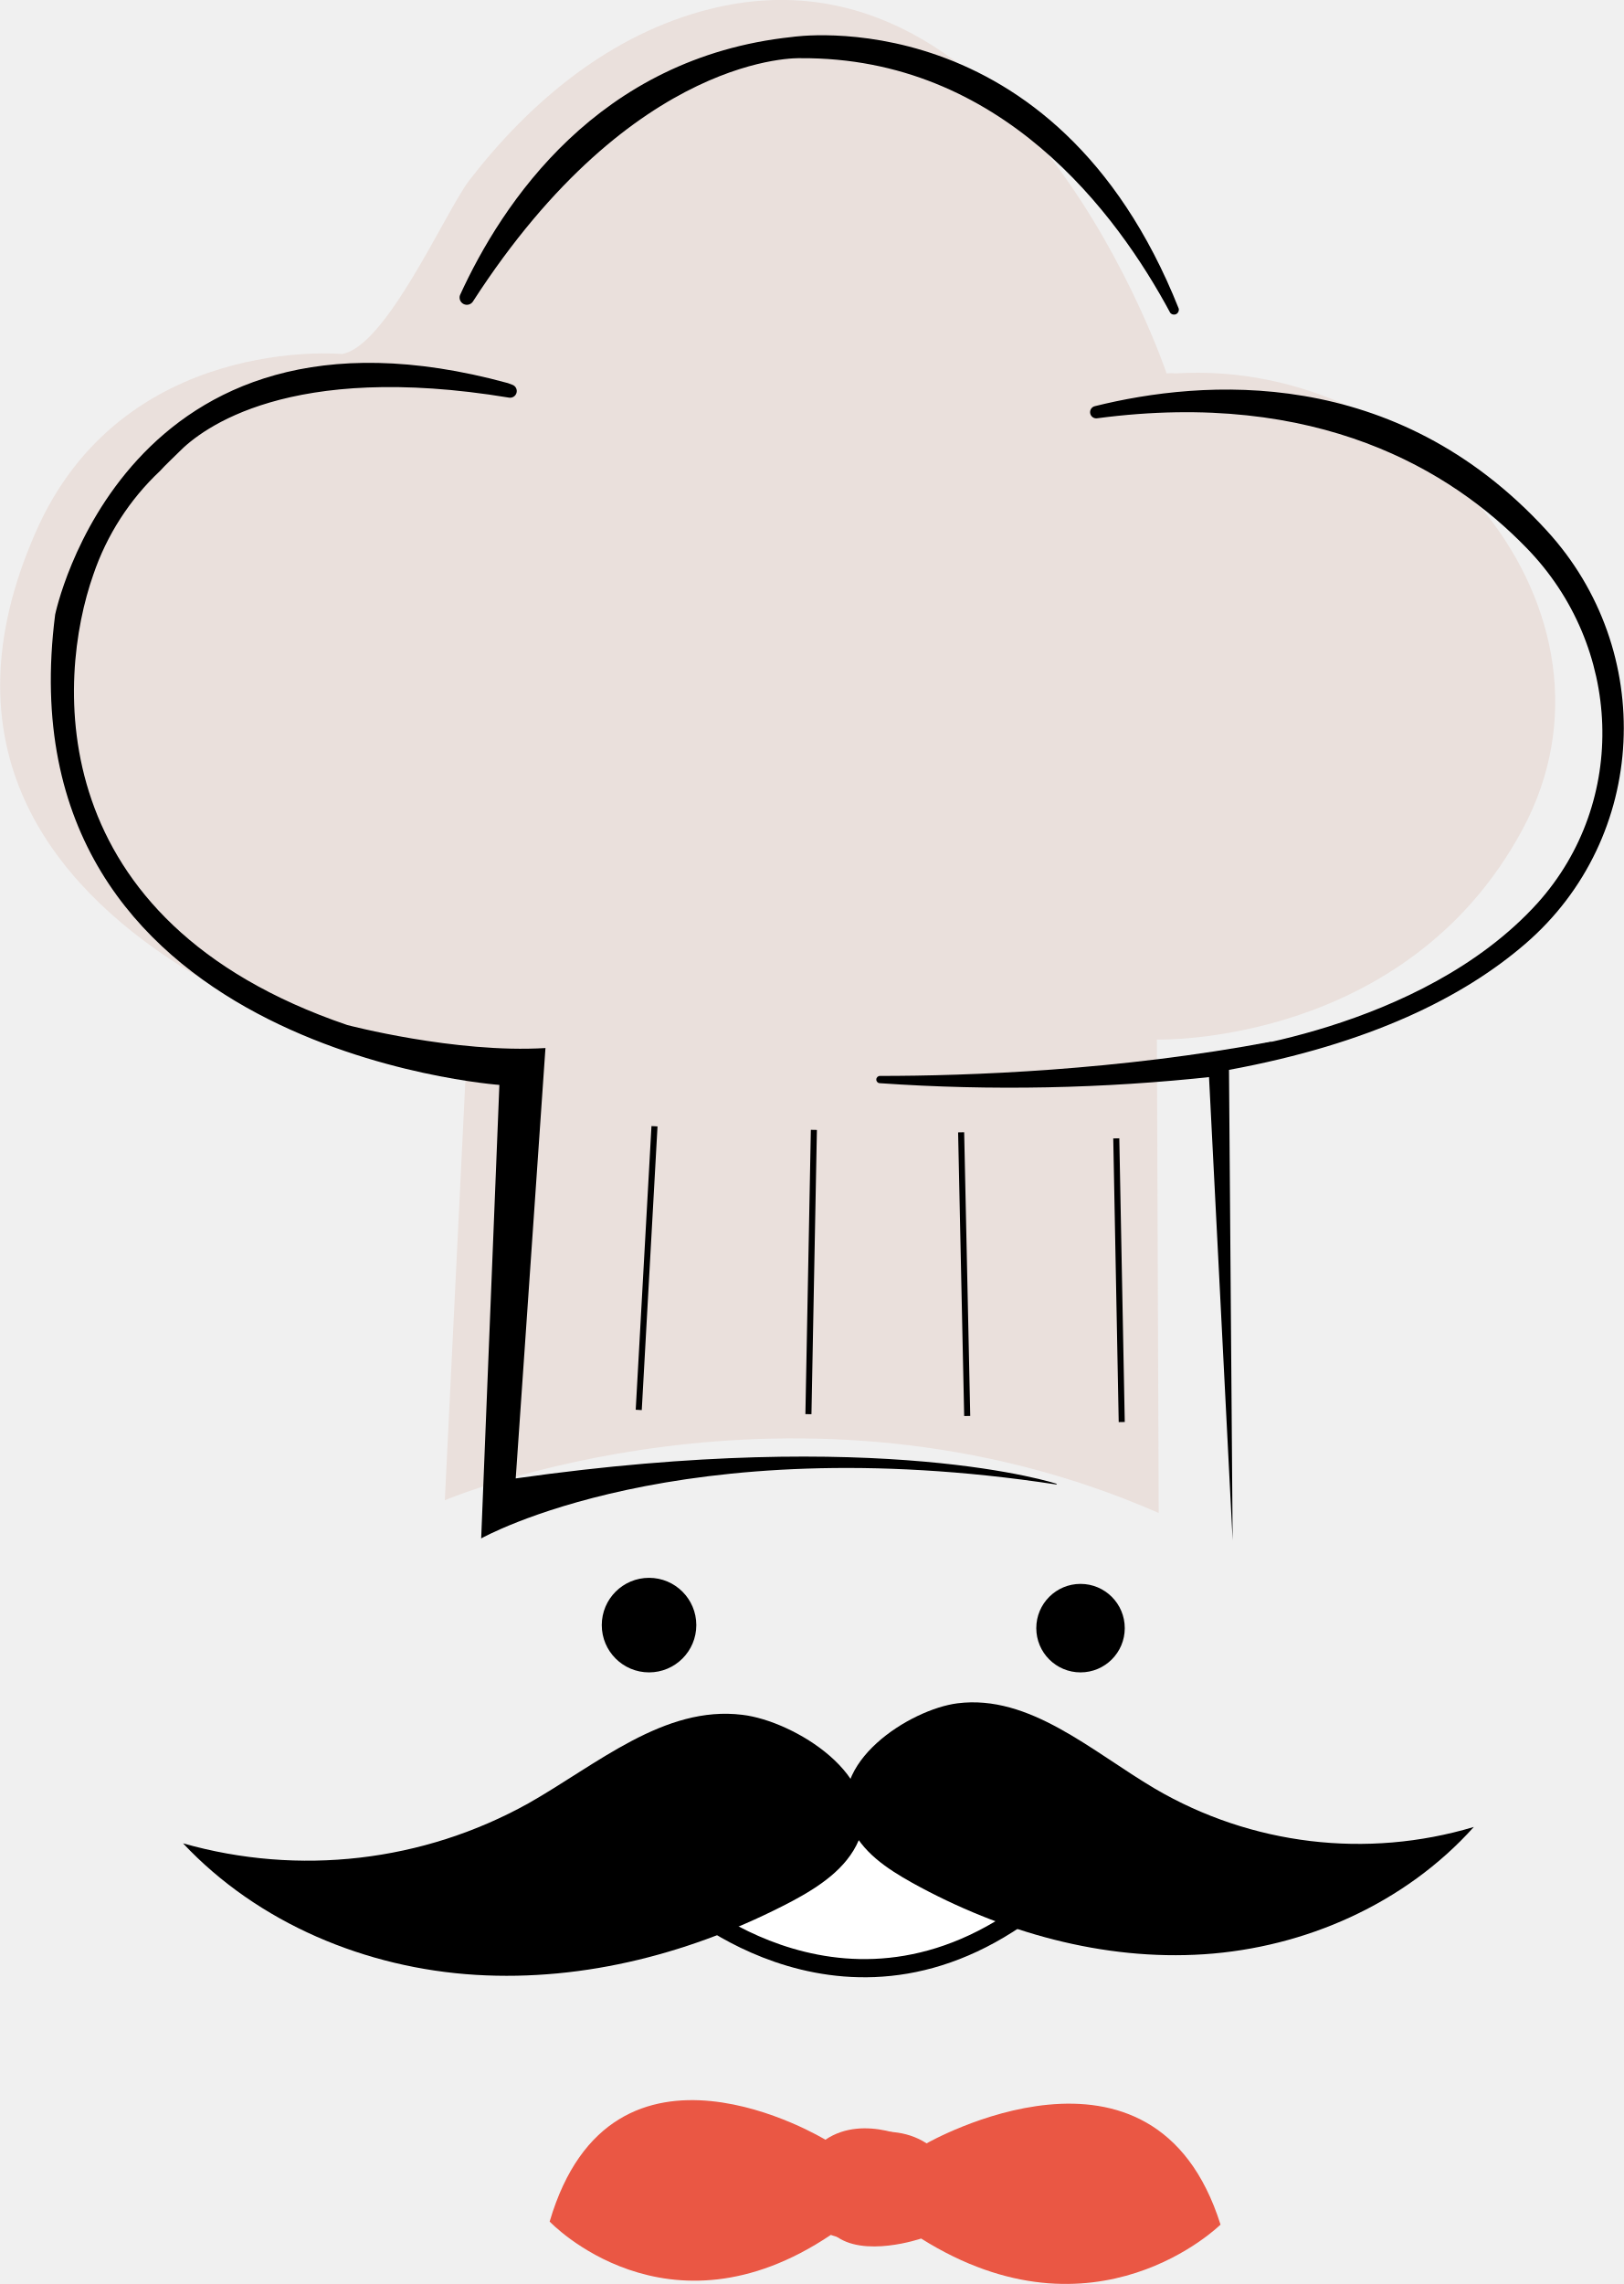
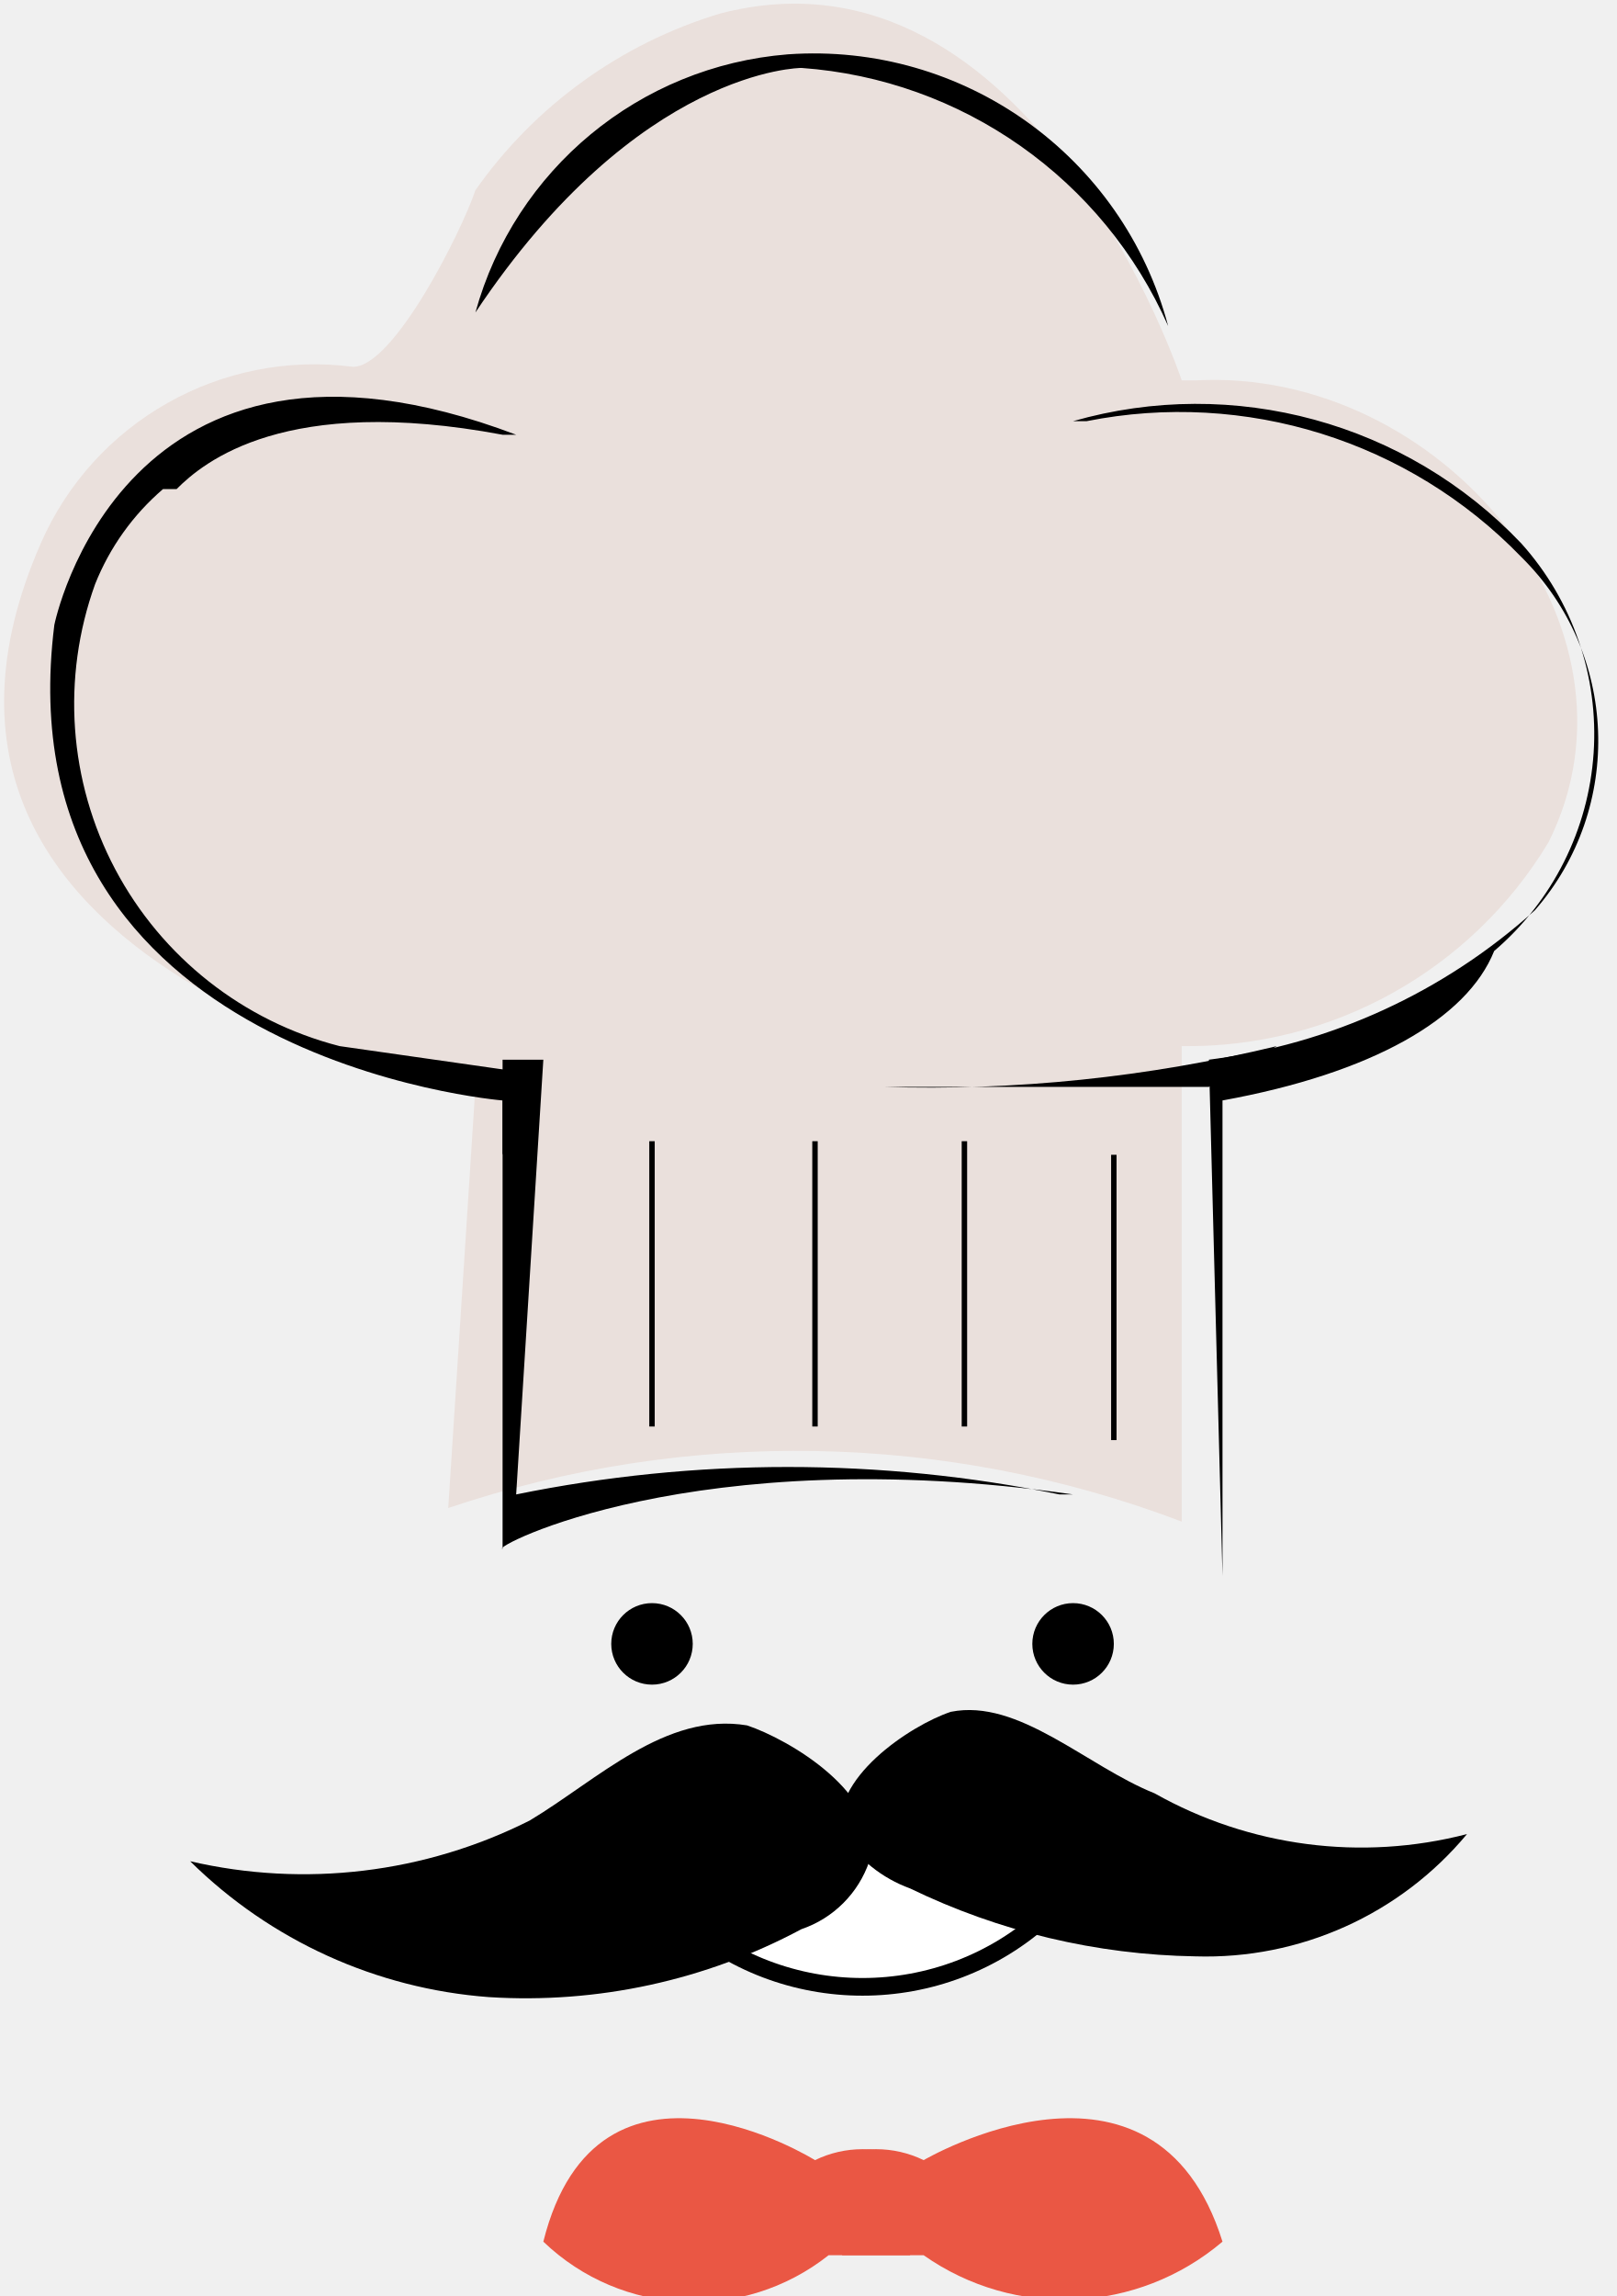
- <svg xmlns="http://www.w3.org/2000/svg" width="267.9" height="376.8" viewBox="0 0 267.9 376.8">
-   <path fill="#fff" stroke="#000" stroke-miterlimit="10" stroke-width="3" d="M112.2 313.1s28.4 26.1 60.1 0l1.7-5.9-27.8-6.9z" />
-   <path d="M122.5 282.9c-12.9-1.6-24 8.2-35.3 14.6a75 75 0 0 1-57 6.6c12.4 13.2 30.2 20.6 48.3 21.7s36.1-3.7 52.1-12.1c4.5-2.4 9.1-5.4 11.1-10.1 4.4-10.5-10.7-19.7-19.2-20.7z" />
-   <path d="M158 281c11.9-1.5 22.1 7.9 32.6 14.1a66.4 66.4 0 0 0 52.6 6.3c-11.4 12.7-27.9 19.9-44.5 21s-33.4-3.6-48.2-11.8c-4.1-2.3-8.4-5.1-10.2-9.6-4.1-10.2 9.9-19 17.7-20z" />
-   <path fill="#eae0dc" d="M5.8 88c14.3-33 50.6-29.6 50.6-29.6 7.3-1.1 17-23.3 21-28.6 10.1-13.1 23.4-24.2 39.7-28.3 51-12.8 75.4 60.1 75.4 60.1a7.5 7.5 0 0 1 1.5 0c41.3-2.5 76.5 39.5 57.2 75.3s-60.3 34.6-60.3 34.6l.3 78.1c-60.3-26.4-117.8-2.1-117.8-2.1l3.4-69.4S-24.9 158.2 5.8 88z" />
-   <circle cx="107.1" cy="268.1" r="7.8" />
-   <circle cx="178.3" cy="268.6" r="7.3" />
-   <path d="M82.6 179l2 8.1s5.7-14.2 5.4-14.2c-14.9.9-32.7-3.8-32.7-3.8-50.5-17.2-48-57-41.9-74.3a42 42 0 0 1 11-17.1c1-1.1 2.1-2.1 3.1-3.1 3.8-3.9 18.2-15 54.5-9a1.1 1.1 0 0 0 .6-2.1l-.8-.3C20.5 45.9 9.1 101.4 9.1 101.4-.1 173.3 82.6 179 82.6 179m116.7-5.3s35.1-3.4 54.4-24.7c15.1-16.8 14-42.4-1.8-58.6-12.4-12.8-34.5-26.2-70.8-21.4a1 1 0 0 1-.4-2c17.7-4.4 49.4-6.9 74.5 20.5 18.2 19.8 16.8 50.7-3.5 68.2-10.2 8.8-25.6 16.5-48.9 20.8l.6 77.6M78 49.8a1.2 1.2 0 0 1-2.1-1.1c6.9-15.1 22.7-39.2 54.8-42.6 0 0 43.3-6.7 63.8 44.8a.8.8 0 0 1-1.4.7c-8.8-16.4-27.9-42.2-61-42 0 0-27.4-1.2-54.1 40.2z" />
-   <path fill="#ea5744" d="M151.3 353.3s-8.6-4.7-15.1-.3c0 0-35.2-21.5-45.5 13.5 0 0 19.3 20.4 46.4 2.2 0 0 8.9 3.3 13.4-.6z" />
-   <path fill="#ea5744" d="M136.8 353.9s9.2-4.8 16.1-.3c0 0 37.5-21.5 48.5 13.4 0 0-20.6 20.4-49.4 2.3 0 0-9.6 3.3-14.3-.6z" />
-   <path d="M174.4 244.8s-28.7-9.5-89.3-.9L90 173l-7.4 1.1-3.2 79.7s32.5-18.4 94.9-8.9" />
-   <path fill="none" stroke="#000" stroke-miterlimit="10" d="M108 185.8l-2.6 46.8m28.9-46.2l-.9 46.9m25.2-46.5l1 46.8m24.6-45.8l.9 46.8" />
-   <path d="M200.4 177.6a310.6 310.6 0 0 1-55.2 1.1.6.6 0 0 1 0-1.2c14.6 0 39.5-.9 64.8-5.7l-8.9 4.1z" />
+ <svg xmlns="http://www.w3.org/2000/svg" width="11.9" height="16.9" viewBox="0 0 11.9 16.9">
+   <path fill="#fff" stroke="#000" stroke-miterlimit="10" stroke-width=".13" d="M5 14.1a2 2 0 0 0 2.7 0v-.3l-1.2-.3z" />
+   <path d="M5.5 12.7c-.6-.1-1.1.4-1.6.7a3.7 3.7 0 0 1-2.5.3 3.5 3.5 0 0 0 2.2 1 4.3 4.3 0 0 0 2.3-.5.8.8 0 0 0 .5-.5c.1-.5-.6-.9-.9-1z" />
+   <path d="M7 12.6c.5-.1 1 .4 1.5.6a3.1 3.1 0 0 0 2.3.3 2.5 2.5 0 0 1-2 .9 5 5 0 0 1-2.1-.5 1 1 0 0 1-.5-.4c-.1-.4.5-.8.8-.9z" />
+   <path fill="#eae0dc" d="M.3 4a2.2 2.2 0 0 1 2.3-1.3c.3 0 .8-1 .9-1.3A3.4 3.4 0 0 1 5.3.1c2.3-.6 3.4 2.7 3.4 2.7h.1c1.8-.1 3.4 1.8 2.6 3.4a3.1 3.1 0 0 1-2.7 1.5v3.5a8 8 0 0 0-5.4-.1L3.5 8C3.4 8-1.1 7.2.3 4z" />
+   <circle cx="4.8" cy="12.1" r=".3" />
+   <circle cx="7.9" cy="12.1" r=".3" />
+   <path d="M3.7 8.1v.4s.3-.6.2-.6l-1.4-.2A2.6 2.6 0 0 1 .7 4.3a1.8 1.8 0 0 1 .5-.7h.1c.2-.2.8-.7 2.4-.4h.1C.9 2.1.4 4.6.4 4.6 0 7.8 3.7 8.1 3.7 8.1m5.2-.3a4.4 4.4 0 0 0 2.4-1.1 1.9 1.9 0 0 0-.1-2.6 3.5 3.5 0 0 0-3.2-1h-.1a3.3 3.3 0 0 1 3.3.9 2.1 2.1 0 0 1-.2 3c-.2.5-.9.9-2 1.1v3.5M3.5 2.3A2.6 2.6 0 0 1 5.8.4a2.7 2.7 0 0 1 2.8 2A3.2 3.2 0 0 0 5.9.5S4.7.5 3.5 2.3z" />
+   <path fill="#ea5744" d="M6.7 15.9a.8.8 0 0 0-.7 0s-1.6-1-2 .6a1.6 1.6 0 0 0 2.1.1h.6z" />
+   <path fill="#ea5744" d="M6.1 15.9a.8.8 0 0 1 .7 0s1.7-1 2.2.6a1.8 1.8 0 0 1-2.2.1h-.6z" />
+   <path d="M7.8 11a10 10 0 0 0-4 0L4 7.8h-.3v3.6c-.1 0 1.4-.8 4.2-.4" />
+   <path fill="none" stroke="#000" stroke-miterlimit="10" stroke-width=".04" d="M4.8 8.4v2.1M6 8.4v2.1m1.1-2.1v2.1m1.1-2v2.1" />
+   <path d="M8.9 8H6.5a10.9 10.9 0 0 0 2.9-.3z" />
</svg>
